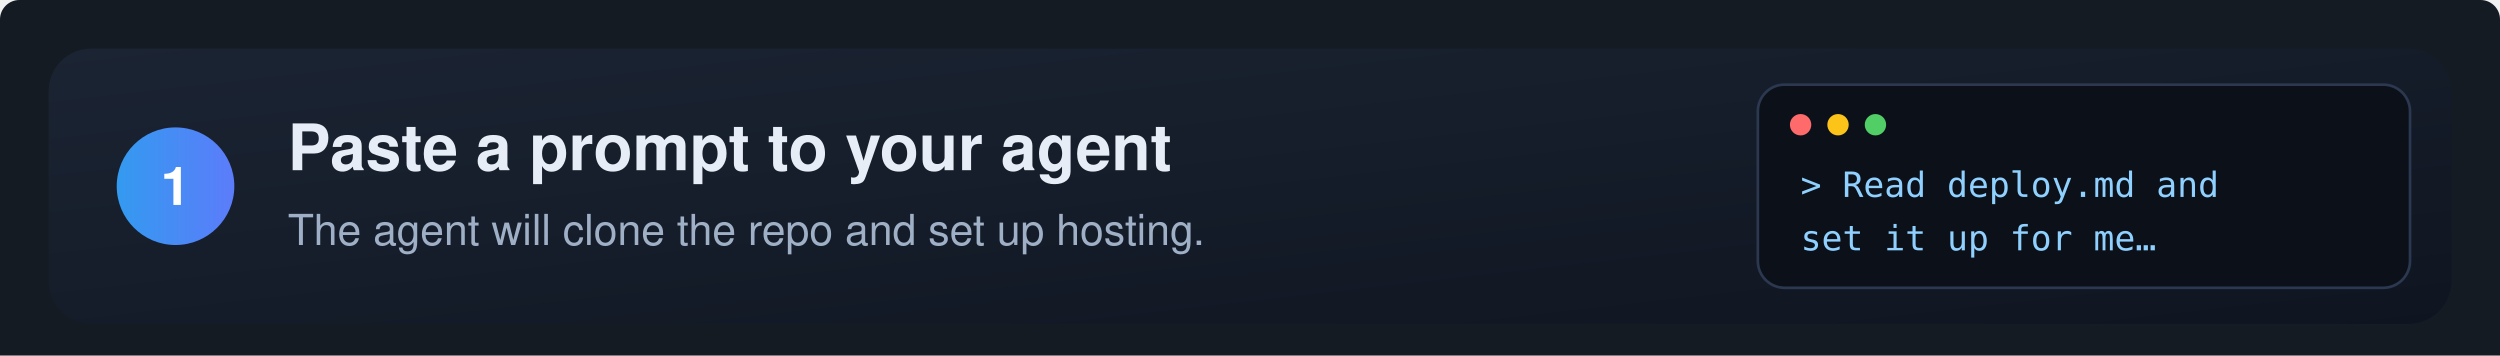
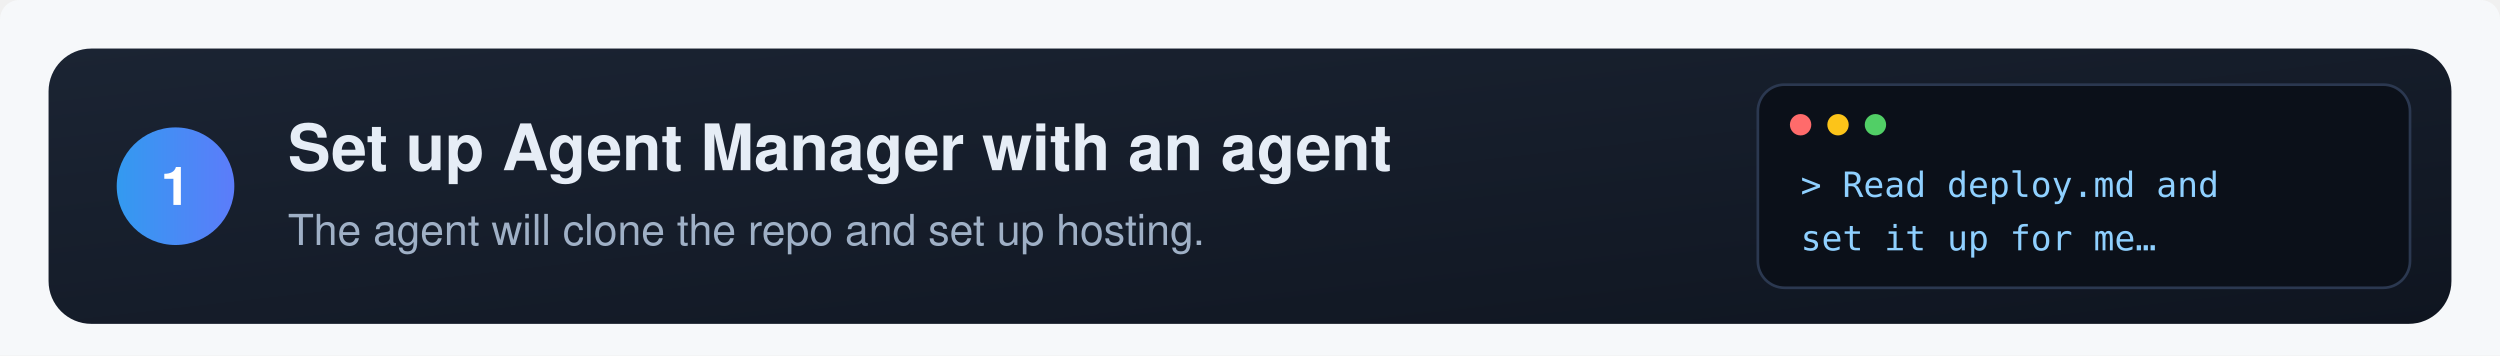
- <svg xmlns="http://www.w3.org/2000/svg" viewBox="0 0 900 128" width="900" height="128" role="img" aria-label="Step 1: paste a prompt to your agent. The agent will clone the repo and set up hosting.">
-   <path d="M0 128V7A7 7 0 0 1 7 0H893A7 7 0 0 1 900 7V128z" fill="#151b23" />
+ <svg xmlns="http://www.w3.org/2000/svg" viewBox="0 0 900 128" width="900" height="128" role="img" aria-label="Step 1: set up Agent Manager with an agent. The agent will clone the repo and set up hosting.">
+   <path d="M0 128V7A7 7 0 0 1 7 0H893A7 7 0 0 1 900 7V128z" fill="#f6f8fa" />
  <g transform="translate(17,17) scale(0.96222)">
    <defs>
      <linearGradient id="bg" x1="0" y1="0" x2="1" y2="1">
        <stop offset="0" stop-color="#1b2433" />
        <stop offset="1" stop-color="#0f1520" />
      </linearGradient>
      <linearGradient id="accent" x1="0" y1="0" x2="1" y2="0">
        <stop offset="0" stop-color="#339af0" />
        <stop offset="1" stop-color="#5c7cfa" />
      </linearGradient>
      <style>
      text{font-family:-apple-system,'Segoe UI',Helvetica,Arial,sans-serif;fill:#e6edf6}
      .m{font-family:'Cascadia Code',Consolas,Menlo,monospace;font-size:13px;fill:#8fd0ff}
    </style>
    </defs>
    <rect x=".5" y=".5" width="899" height="103" rx="16" fill="url(#bg)" />
    <circle cx="48" cy="52" r="22" fill="url(#accent)" />
    <text x="48" y="59" text-anchor="middle" style="font-size:20px;font-weight:700;fill:#fff">1</text>
-     <text x="90" y="46" style="font-size:24px;font-weight:700">Paste a prompt to your agent</text>
+     <text x="90" y="46" style="font-size:24px;font-weight:700">Set up Agent Manager with an agent</text>
    <text x="90" y="74" style="font-size:16px;fill:#9fb0c6">The agent will clone the repo and set up hosting.</text>
    <rect x="640" y="14" width="244" height="76" rx="10" fill="#0b1019" stroke="#2b3850" />
    <circle cx="656" cy="29" r="4" fill="#ff6b6b" />
    <circle cx="670" cy="29" r="4" fill="#fcc419" />
    <circle cx="684" cy="29" r="4" fill="#51cf66" />
    <text class="m" x="656" y="56">&gt; Read deploy.md and</text>
    <text class="m" x="656" y="76">  set it up for me…</text>
  </g>
</svg>
